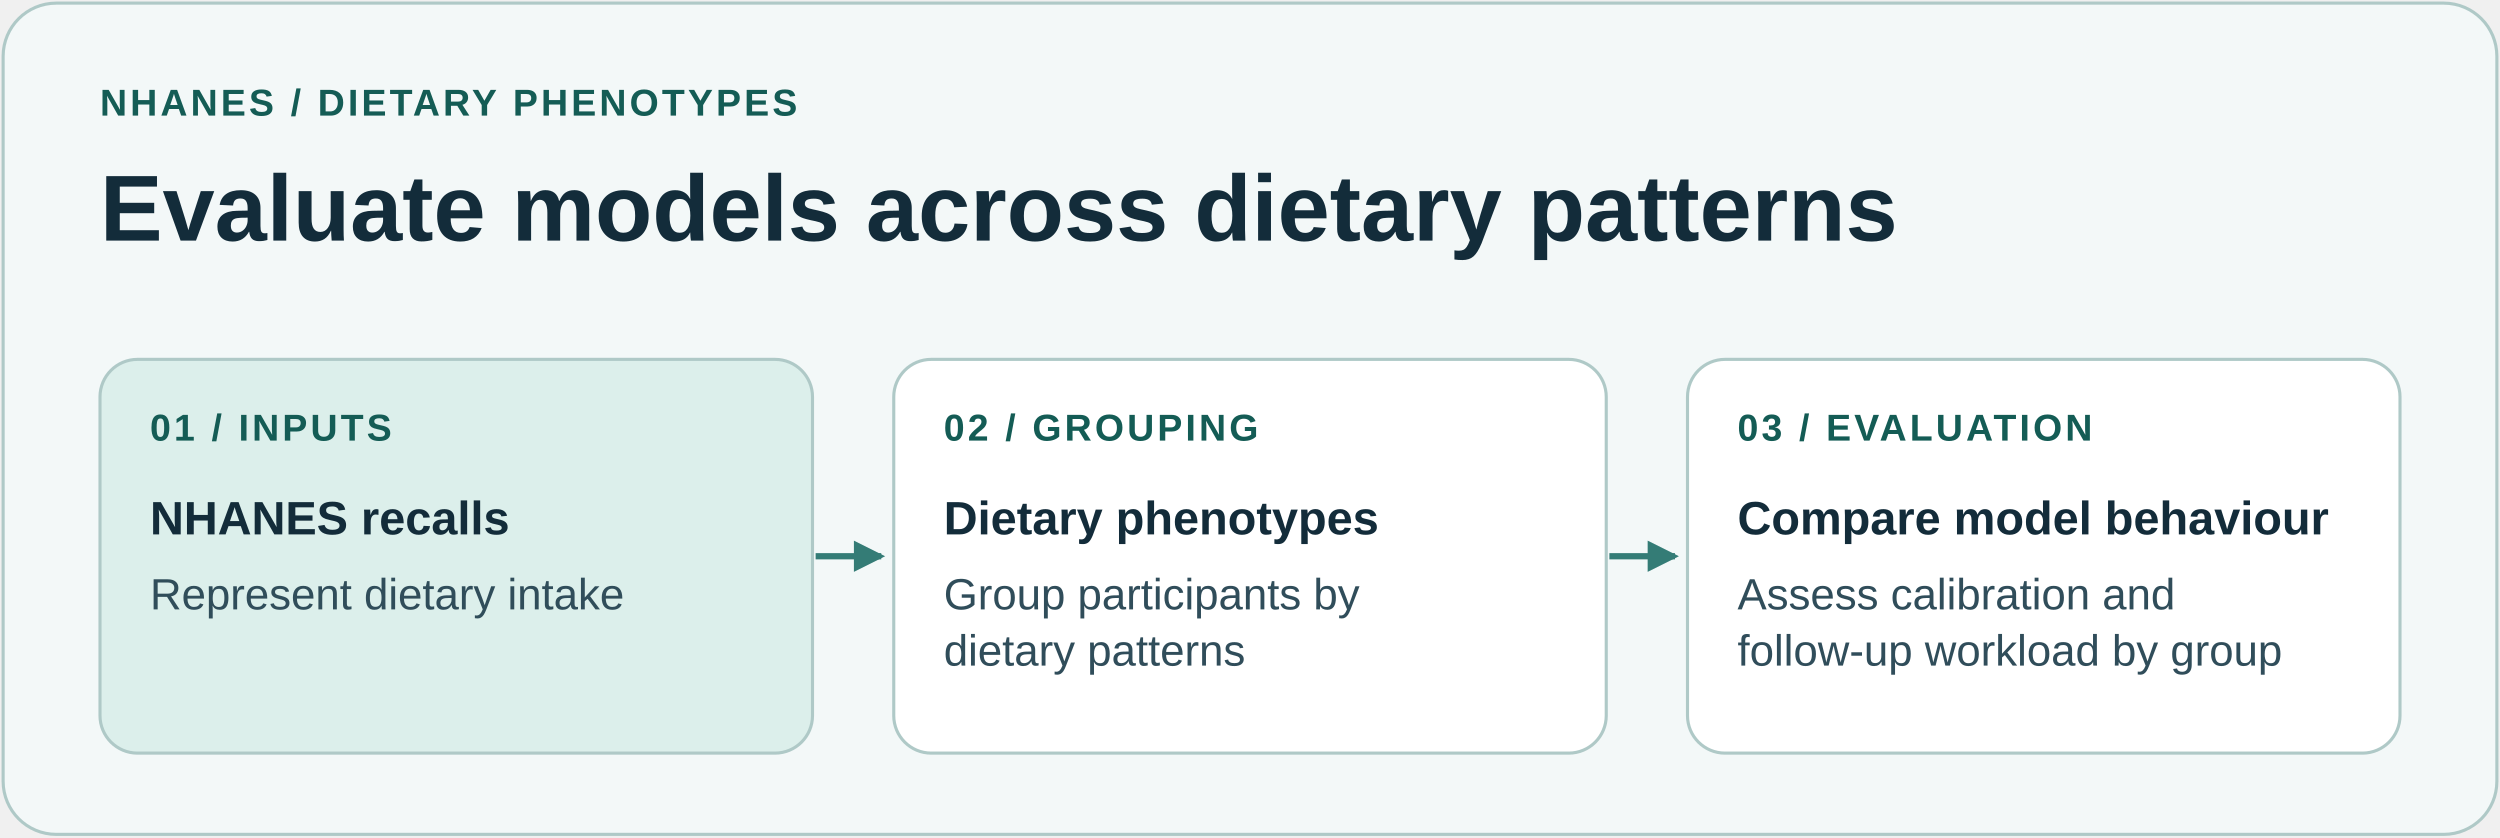
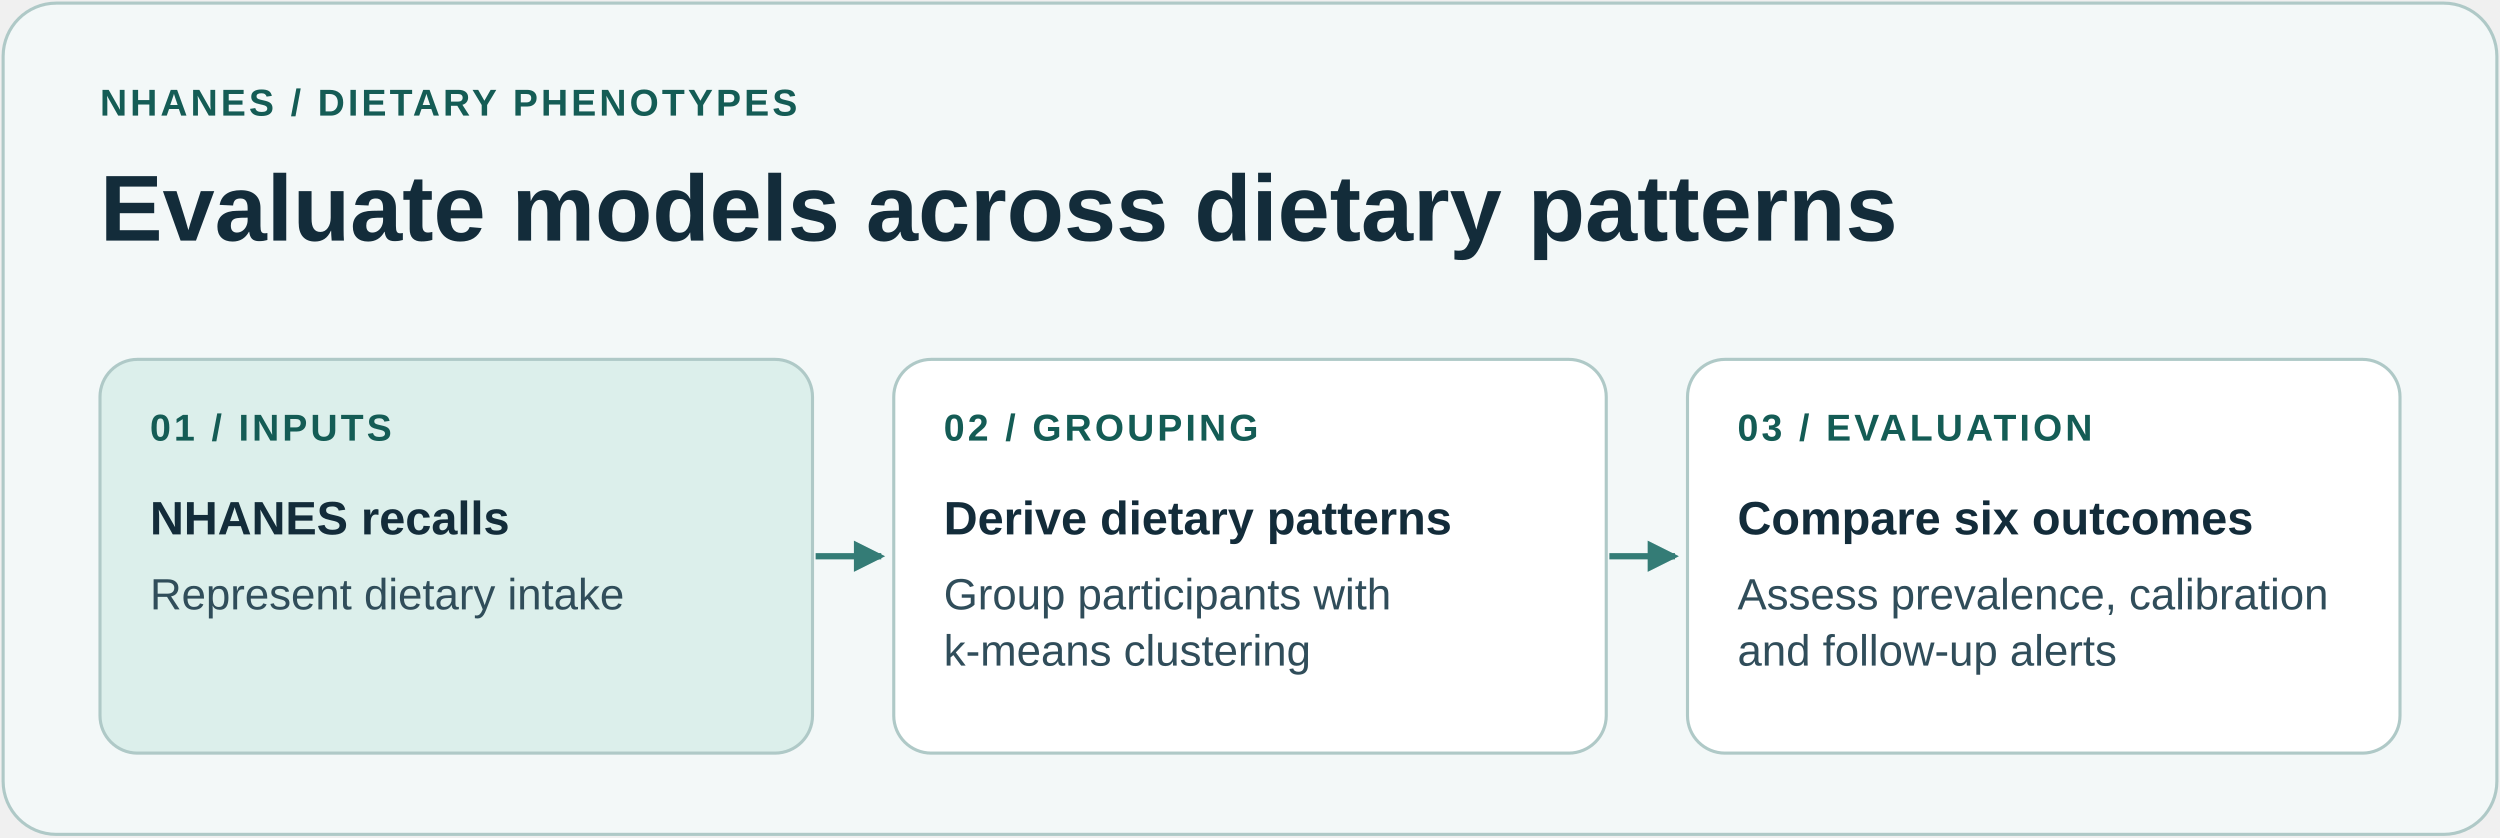
<svg xmlns="http://www.w3.org/2000/svg" width="800" height="268" viewBox="0 0 800 268" role="img" aria-labelledby="title description">
  <style>
text{font-family:Arial,Helvetica,sans-serif}.label{fill:#145c55;font-size:12px;font-weight:700;letter-spacing:1px}.heading{fill:#132c3a;font-size:30px;font-weight:700}.card{fill:#132c3a;font-size:15px;font-weight:700}.body{fill:#304d5a;font-size:14px}
</style>
  <defs>
    <marker id="arrow" viewBox="0 0 8 8" refX="7" refY="4" markerWidth="5" markerHeight="5" orient="auto">
      <path d="M0 0L8 4L0 8Z" fill="#347c76" />
    </marker>
  </defs>
  <rect x="1" y="1" width="798" height="266" rx="17" fill="#f3f8f8" stroke="#afc9c7" />
  <text x="32" y="37" class="label">NHANES  /  DIETARY PHENOTYPES</text>
  <text x="32" y="77" class="heading">Evaluate models across dietary patterns</text>
  <g fill="none" stroke="#347c76" stroke-width="2" marker-end="url(#arrow)">
    <path d="M261 178H282" />
    <path d="M515 178H536" />
  </g>
  <g transform="translate(32 115)">
    <rect width="228" height="126" rx="12" fill="#dcefeb" stroke="#afc9c7" />
    <text x="16" y="26" class="label">01 / INPUTS</text>
    <text x="16" y="56" class="card">NHANES recalls</text>
    <text x="16" y="80" class="body">Represent dietary intake</text>
  </g>
  <g transform="translate(286 115)">
    <rect width="228" height="126" rx="12" fill="#ffffff" stroke="#afc9c7" />
    <text x="16" y="26" class="label">02 / GROUPING</text>
-     <text x="16" y="56" class="card">Dietary phenotypes</text>
-     <text x="16" y="80" class="body">Group participants by</text>
-     <text x="16" y="98" class="body">dietary patterns</text>
+     <text x="16" y="56" class="card">Derive dietary patterns</text>
+     <text x="16" y="80" class="body">Group participants with</text>
+     <text x="16" y="98" class="body">k-means clustering</text>
  </g>
  <g transform="translate(540 115)">
    <rect width="228" height="126" rx="12" fill="#ffffff" stroke="#afc9c7" />
    <text x="16" y="26" class="label">03 / EVALUATION</text>
-     <text x="16" y="56" class="card">Compare model behaviour</text>
-     <text x="16" y="80" class="body">Assess calibration and</text>
-     <text x="16" y="98" class="body">follow-up workload by group</text>
+     <text x="16" y="56" class="card">Compare six outcomes</text>
+     <text x="16" y="80" class="body">Assess prevalence, calibration</text>
+     <text x="16" y="98" class="body">and follow-up alerts</text>
  </g>
</svg>
